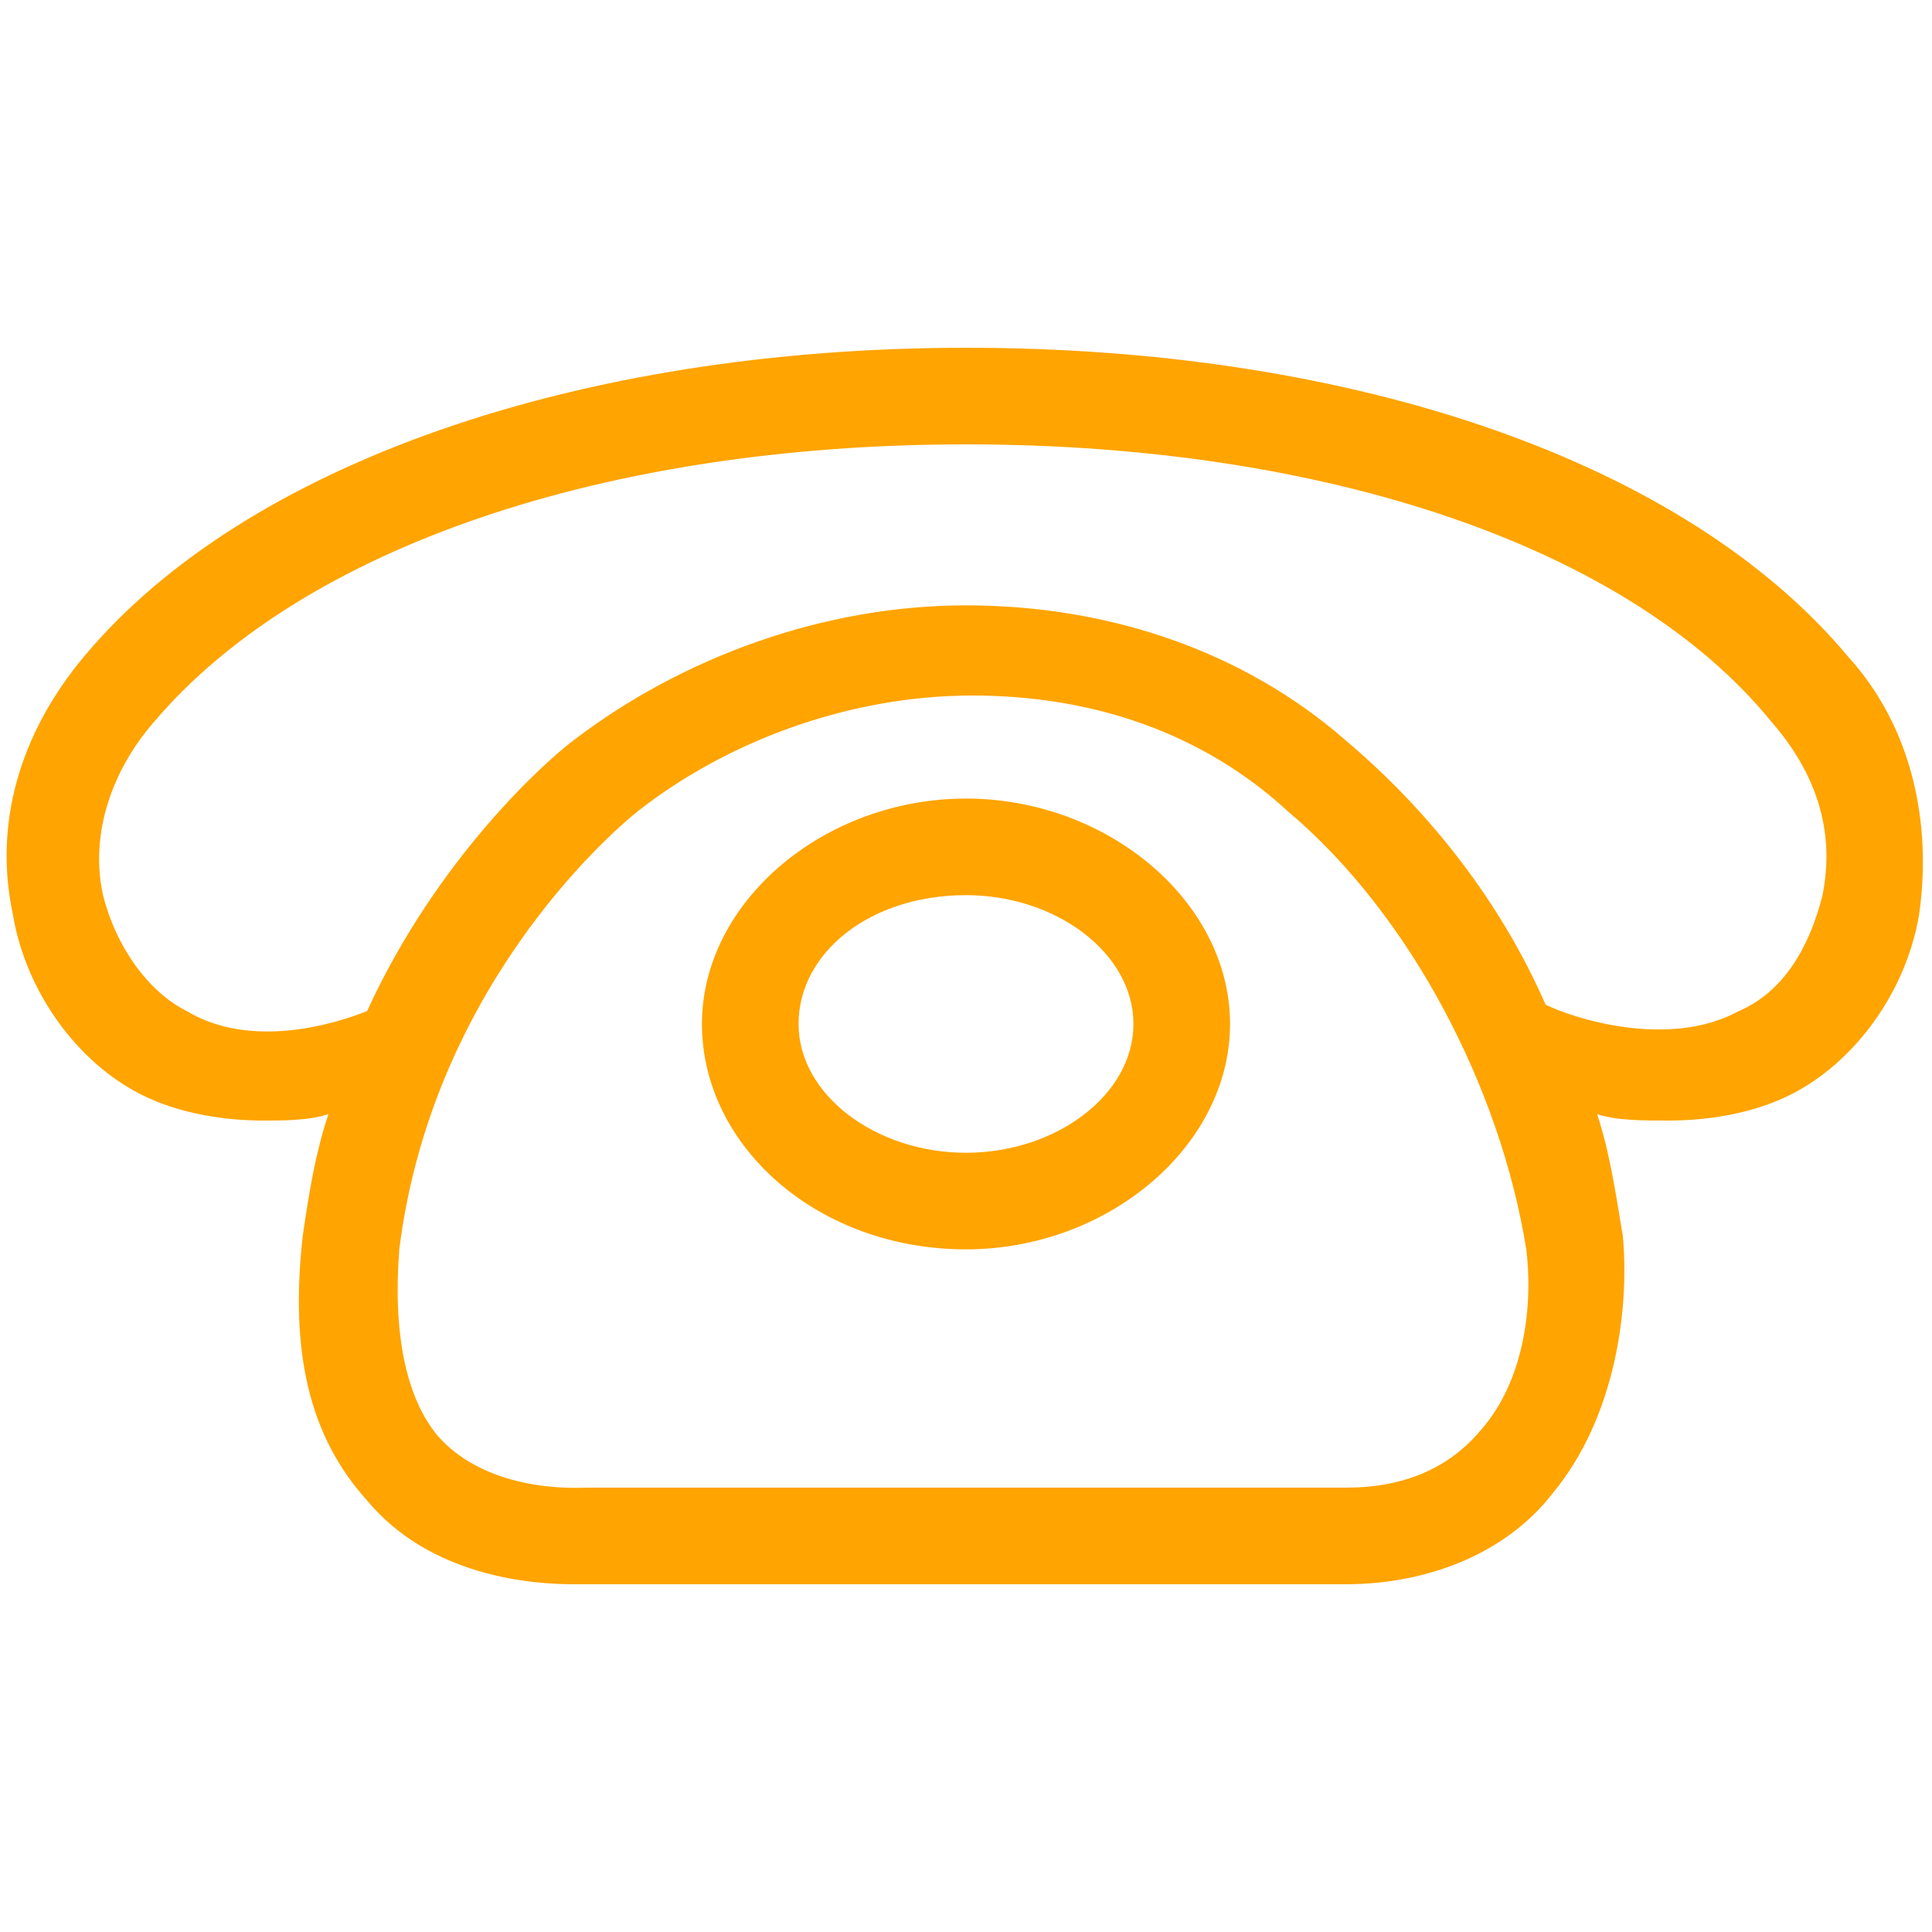
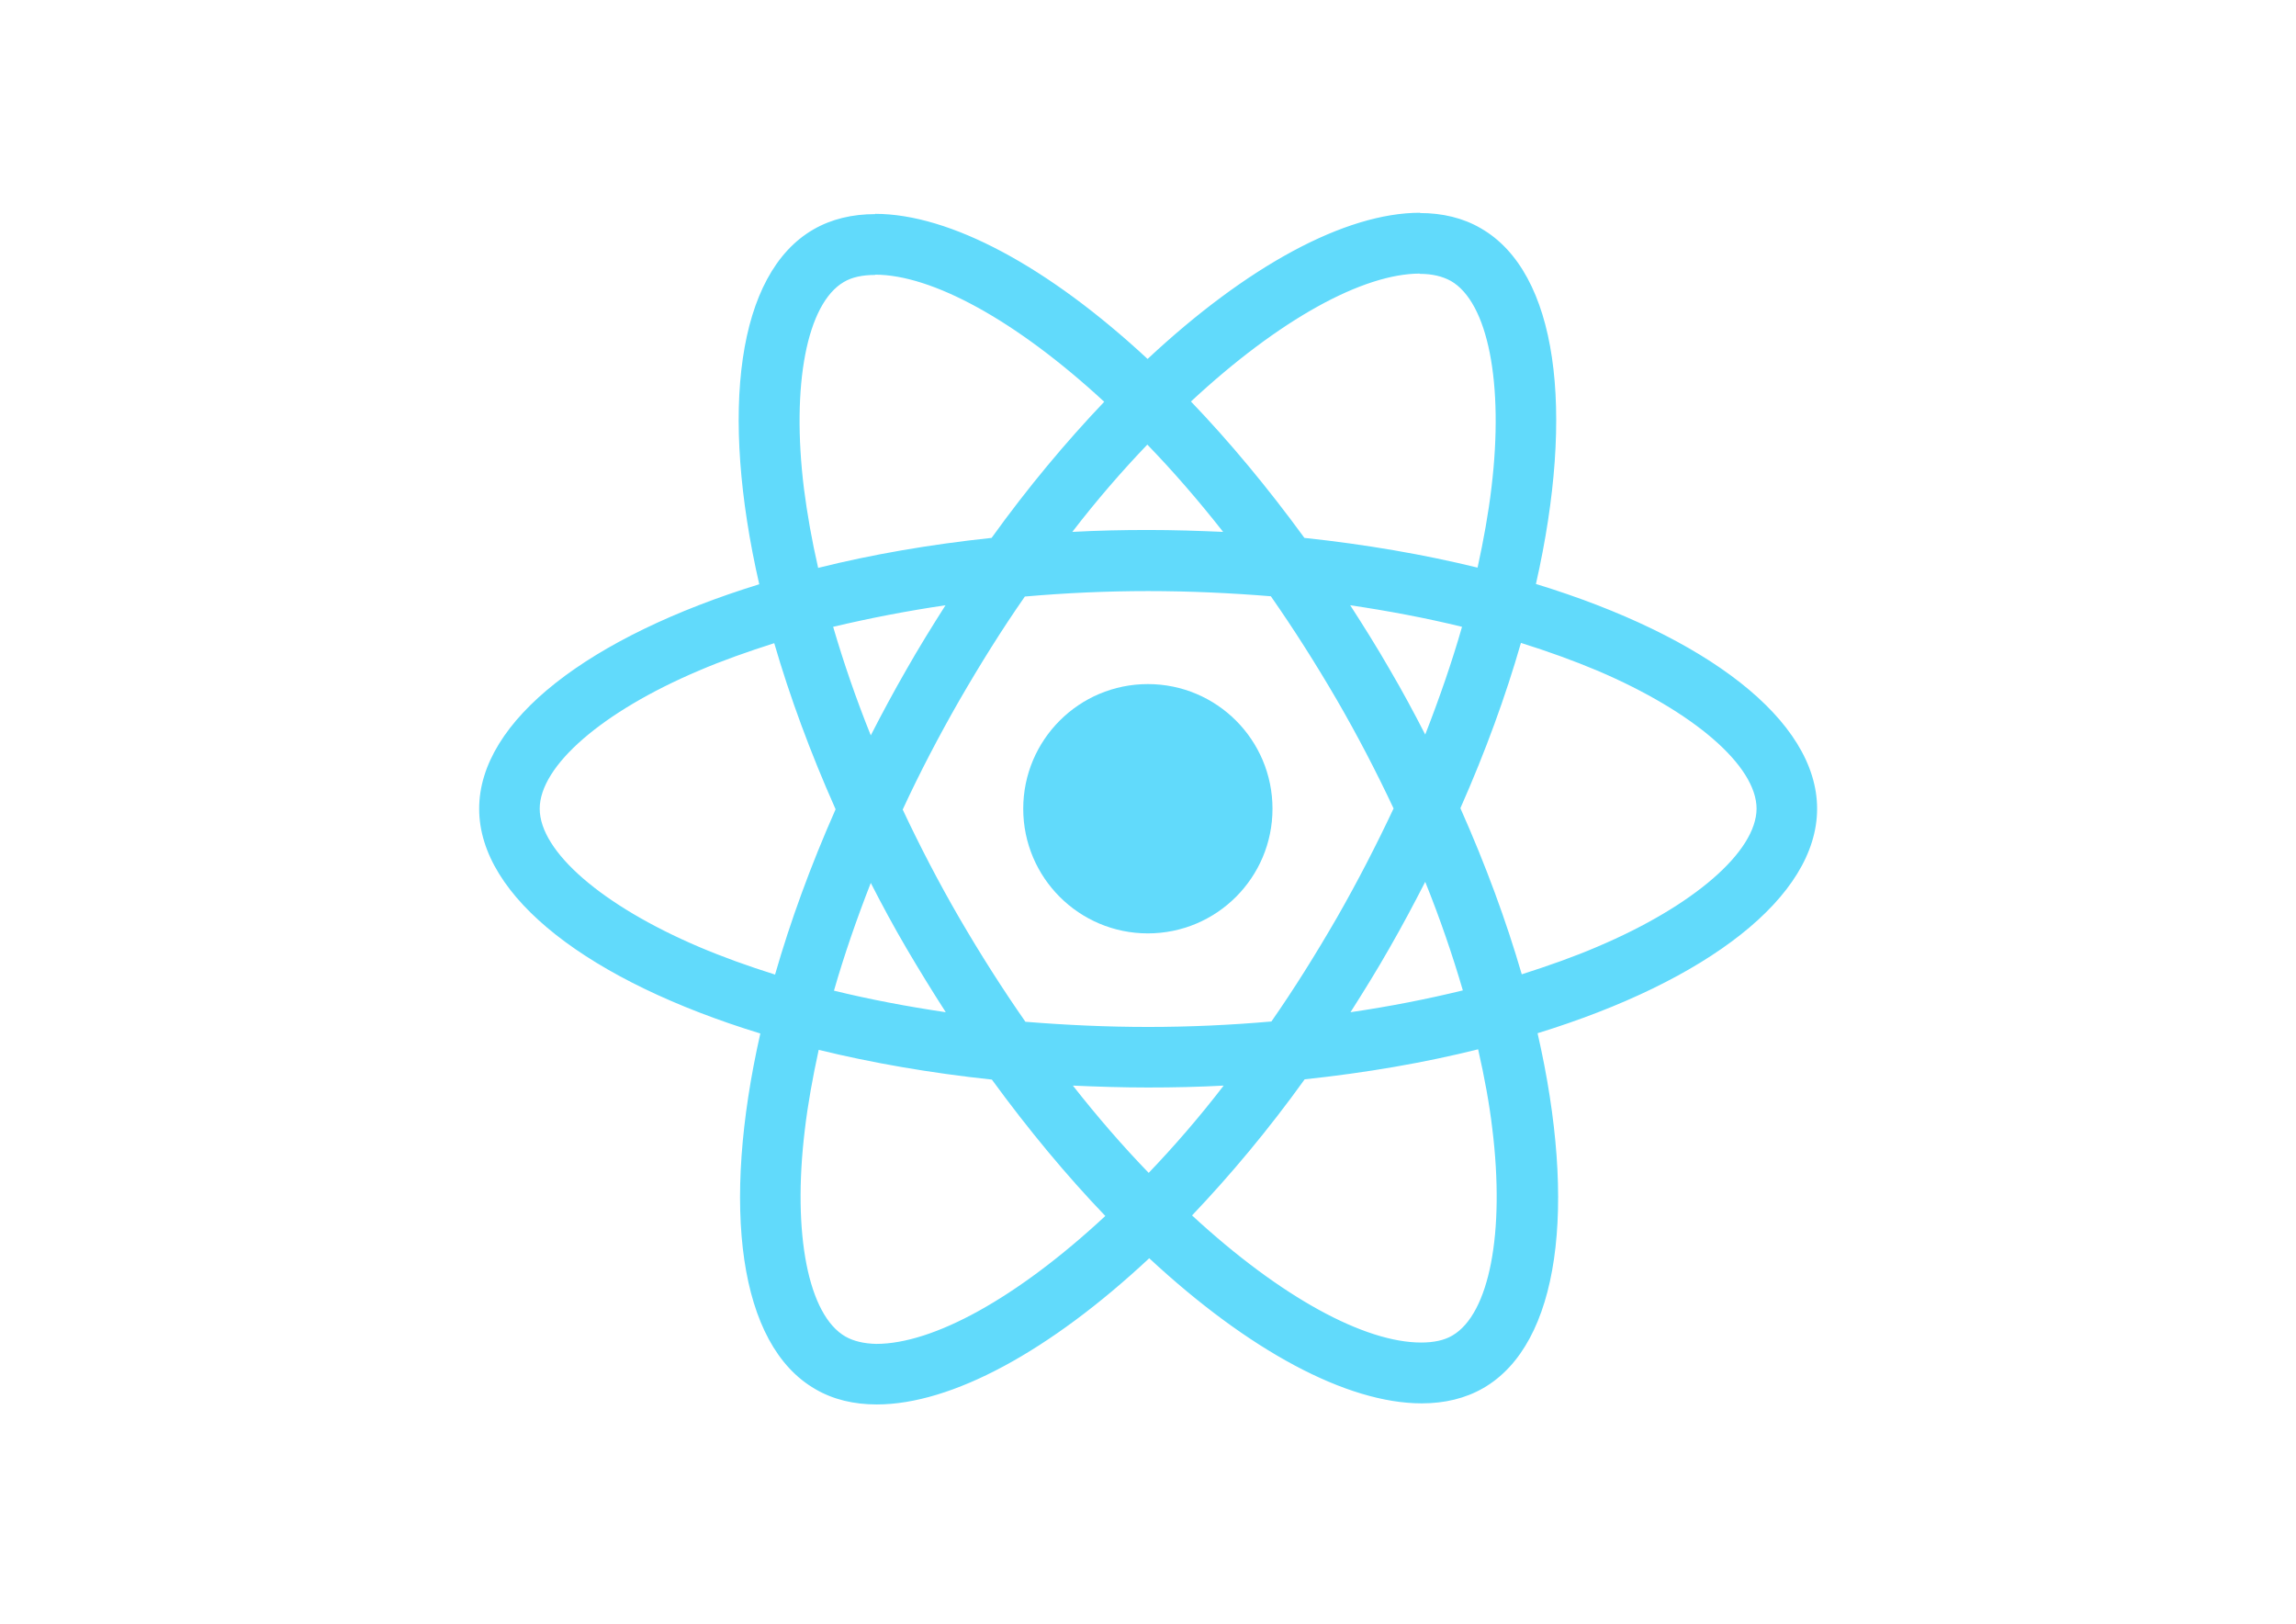
- <svg xmlns="http://www.w3.org/2000/svg" enable-background="new 0 0 30 30" height="40px" id="Capa_1" version="1.1" viewBox="0 0 30 30" width="40px" xml:space="preserve">
-   <path d="M28.7,10.2c-2.5-3-7.6-4.8-13.7-4.8c0,0,0,0,0,0h0c0,0,0,0,0,0c-6,0-11.2,1.8-13.7,4.8c-1,1.2-1.4,2.6-1.1,4  c0.2,1.2,1,2.3,2,2.8c0.6,0.3,1.3,0.4,1.9,0.4c0.3,0,0.7,0,1-0.1c-0.2,0.6-0.3,1.2-0.4,1.9c-0.2,1.8,0.1,3.1,1,4.1  c1,1.2,2.6,1.3,3.2,1.3c0.2,0,0.3,0,0.3,0h11.7c1.3,0,2.5-0.5,3.2-1.4c1-1.2,1.2-2.9,1.1-4c-0.1-0.6-0.2-1.3-0.4-1.9  c0.3,0.1,0.7,0.1,1.1,0.1c0.6,0,1.3-0.1,1.9-0.4c1-0.5,1.8-1.6,2-2.8C30,12.8,29.7,11.3,28.7,10.2z M23,22.2  c-0.5,0.6-1.2,0.9-2.1,0.9l-11.8,0c-0.1,0-1.5,0.1-2.3-0.8c-0.5-0.6-0.7-1.6-0.6-2.9c0.5-4,3.2-6.4,3.7-6.8c1.4-1.1,3.3-1.8,5.2-1.8  c1.9,0,3.6,0.6,4.9,1.8c1.9,1.6,3.3,4.3,3.7,6.8C23.8,20.2,23.7,21.4,23,22.2z M28.3,13.9c-0.2,0.8-0.6,1.5-1.3,1.8  c-1.1,0.6-2.6,0.1-3-0.1c-0.7-1.6-1.8-3-3.1-4.1c-1.6-1.4-3.7-2.1-5.9-2.1c-2.2,0-4.4,0.8-6.1,2.1c-0.4,0.3-2.1,1.8-3.2,4.2  c-0.5,0.2-1.8,0.6-2.8,0c-0.6-0.3-1.1-1-1.3-1.8c-0.2-0.9,0.1-1.9,0.8-2.7C4.7,8.5,9.4,6.9,15,6.9c5.6,0,10.3,1.6,12.5,4.3  C28.2,12,28.5,12.9,28.3,13.9z M15,12.4c-2.2,0-4.1,1.6-4.1,3.5s1.8,3.5,4.1,3.5c2.2,0,4.1-1.6,4.1-3.5S17.2,12.4,15,12.4z M15,17.9  c-1.4,0-2.6-0.9-2.6-2s1.1-2,2.6-2c1.4,0,2.6,0.9,2.6,2S16.4,17.9,15,17.9z" fill="#ffa400" />
+ <svg xmlns="http://www.w3.org/2000/svg" viewBox="0 0 841.9 595.3">
+   <g fill="#61DAFB">
+     <path d="M666.3 296.5c0-32.5-40.7-63.3-103.1-82.4 14.4-63.6 8-114.2-20.2-130.4-6.5-3.8-14.1-5.6-22.4-5.6v22.3c4.6 0 8.3.9 11.4 2.6 13.6 7.8 19.5 37.5 14.9 75.7-1.1 9.4-2.9 19.3-5.1 29.4-19.6-4.8-41-8.5-63.5-10.9-13.5-18.5-27.5-35.3-41.6-50 32.6-30.3 63.2-46.9 84-46.9V78c-27.5 0-63.5 19.6-99.9 53.6-36.4-33.8-72.4-53.2-99.9-53.2v22.3c20.7 0 51.4 16.5 84 46.6-14 14.7-28 31.4-41.3 49.9-22.6 2.4-44 6.1-63.6 11-2.3-10-4-19.7-5.2-29-4.7-38.2 1.1-67.9 14.6-75.8 3-1.8 6.9-2.6 11.5-2.6V78.5c-8.4 0-16 1.8-22.6 5.6-28.1 16.2-34.4 66.7-19.9 130.1-62.2 19.2-102.7 49.9-102.7 82.3 0 32.5 40.7 63.3 103.1 82.4-14.4 63.6-8 114.2 20.2 130.4 6.5 3.8 14.1 5.6 22.5 5.6 27.5 0 63.5-19.6 99.9-53.6 36.4 33.8 72.4 53.2 99.9 53.2 8.4 0 16-1.8 22.6-5.6 28.1-16.2 34.4-66.7 19.9-130.1 62-19.1 102.5-49.9 102.5-82.3zm-130.2-66.7c-3.7 12.9-8.3 26.2-13.5 39.5-4.1-8-8.4-16-13.1-24-4.6-8-9.5-15.8-14.4-23.4 14.2 2.1 27.9 4.7 41 7.9zm-45.8 106.5c-7.8 13.5-15.8 26.3-24.1 38.2-14.9 1.3-30 2-45.2 2-15.1 0-30.2-.7-45-1.9-8.3-11.9-16.4-24.6-24.2-38-7.6-13.1-14.5-26.4-20.8-39.8 6.2-13.4 13.2-26.8 20.7-39.9 7.8-13.5 15.8-26.3 24.1-38.2 14.9-1.3 30-2 45.2-2 15.1 0 30.2.7 45 1.9 8.3 11.9 16.4 24.6 24.2 38 7.6 13.1 14.5 26.4 20.8 39.8-6.3 13.4-13.2 26.8-20.7 39.9zm32.3-13c5.4 13.4 10 26.8 13.8 39.8-13.1 3.2-26.9 5.9-41.2 8 4.9-7.7 9.8-15.6 14.4-23.7 4.6-8 8.9-16.1 13-24.1zM421.2 430c-9.3-9.6-18.6-20.3-27.8-32 9 .4 18.2.7 27.5.7 9.4 0 18.7-.2 27.8-.7-9 11.7-18.3 22.4-27.5 32zm-74.4-58.9c-14.2-2.1-27.9-4.7-41-7.9 3.7-12.9 8.3-26.2 13.5-39.5 4.1 8 8.4 16 13.1 24 4.7 8 9.5 15.8 14.4 23.4zM420.7 163c9.3 9.6 18.6 20.3 27.8 32-9-.4-18.2-.7-27.5-.7-9.4 0-18.7.2-27.8.7 9-11.7 18.3-22.4 27.5-32zm-74 58.9c-4.9 7.7-9.8 15.6-14.4 23.7-4.6 8-8.9 16-13 24-5.4-13.4-10-26.8-13.8-39.8 13.1-3.1 26.9-5.8 41.2-7.9zm-90.5 125.2c-35.4-15.1-58.3-34.9-58.3-50.6 0-15.7 22.9-35.6 58.3-50.6 8.6-3.7 18-7 27.7-10.1 5.7 19.6 13.2 40 22.5 60.9-9.2 20.8-16.6 41.1-22.2 60.6-9.9-3.1-19.3-6.5-28-10.2zM310 490c-13.6-7.8-19.5-37.5-14.9-75.7 1.1-9.4 2.9-19.3 5.1-29.4 19.6 4.8 41 8.5 63.5 10.9 13.5 18.5 27.5 35.3 41.6 50-32.6 30.3-63.2 46.9-84 46.9-4.5-.1-8.3-1-11.3-2.7zm237.2-76.2c4.7 38.2-1.1 67.9-14.6 75.8-3 1.8-6.9 2.6-11.5 2.6-20.7 0-51.4-16.5-84-46.6 14-14.7 28-31.4 41.3-49.9 22.6-2.4 44-6.1 63.6-11 2.3 10.1 4.1 19.8 5.2 29.1zm38.5-66.7c-8.6 3.7-18 7-27.7 10.1-5.7-19.6-13.2-40-22.5-60.9 9.2-20.8 16.6-41.1 22.2-60.6 9.9 3.1 19.3 6.5 28.1 10.2 35.4 15.1 58.3 34.9 58.3 50.6-.1 15.7-23 35.6-58.4 50.6zM320.8 78.4z" />
+     <circle cx="420.9" cy="296.5" r="45.7" />
+     <path d="M520.5 78.1z" />
+   </g>
</svg>
